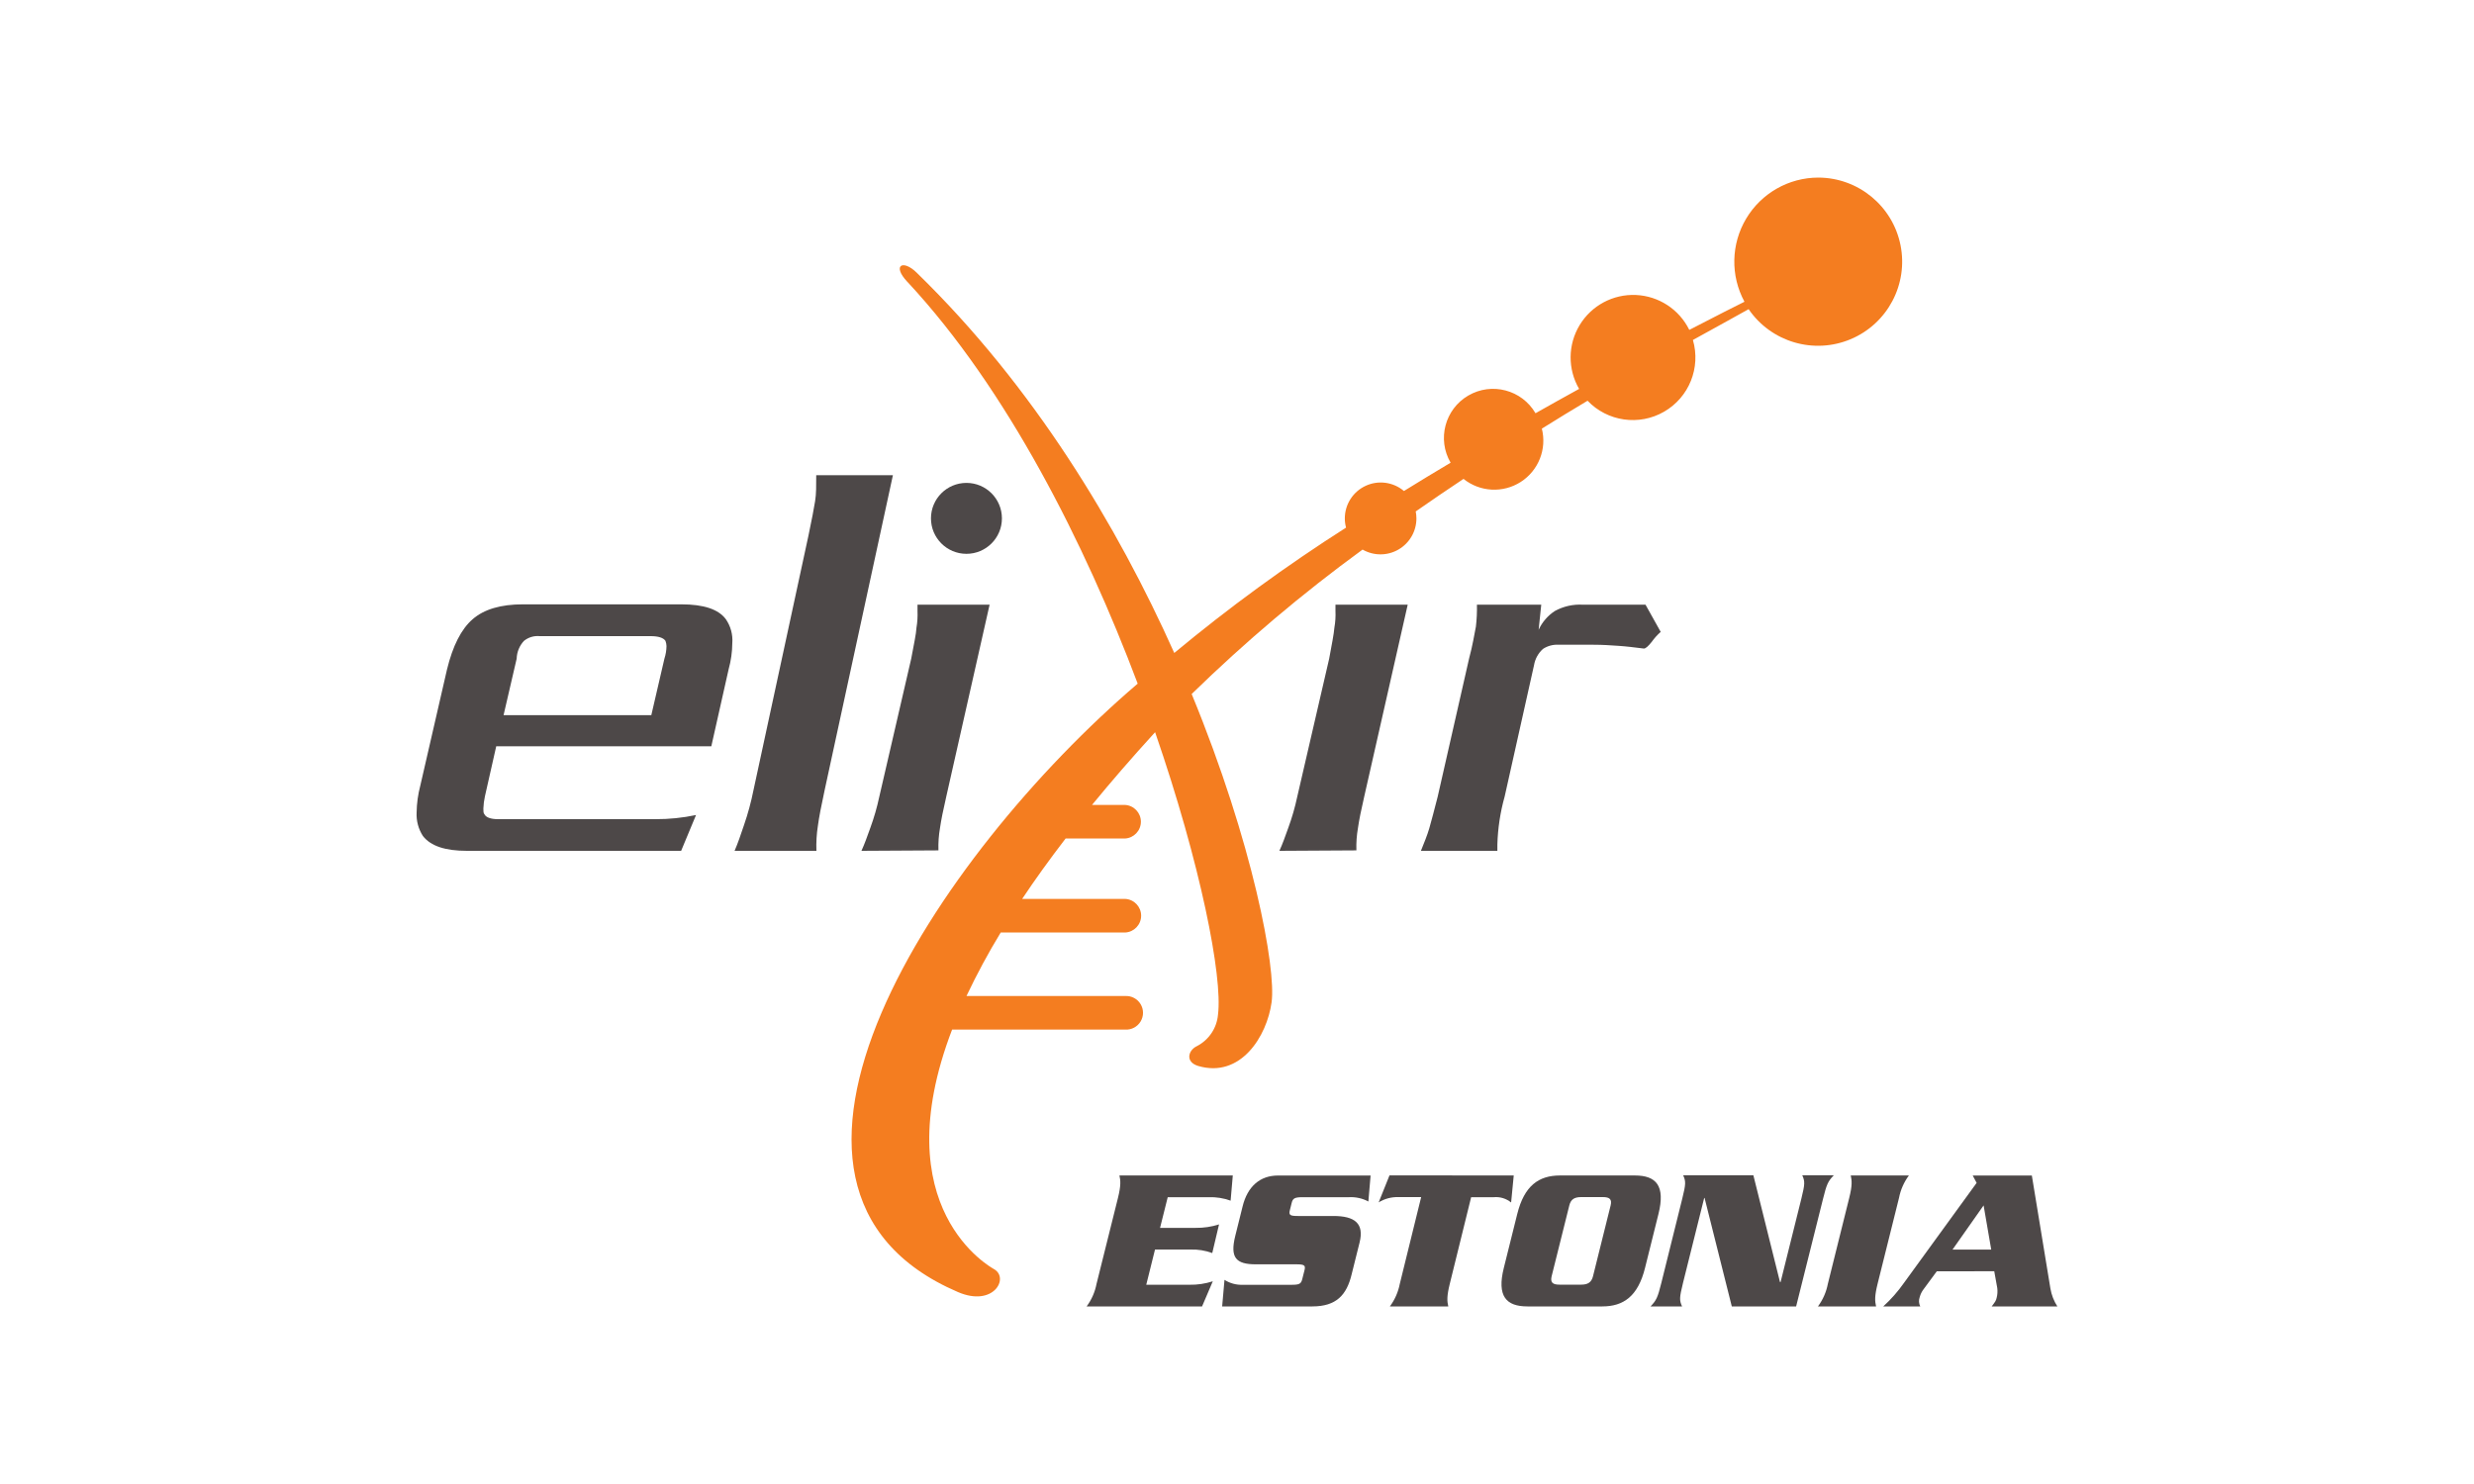
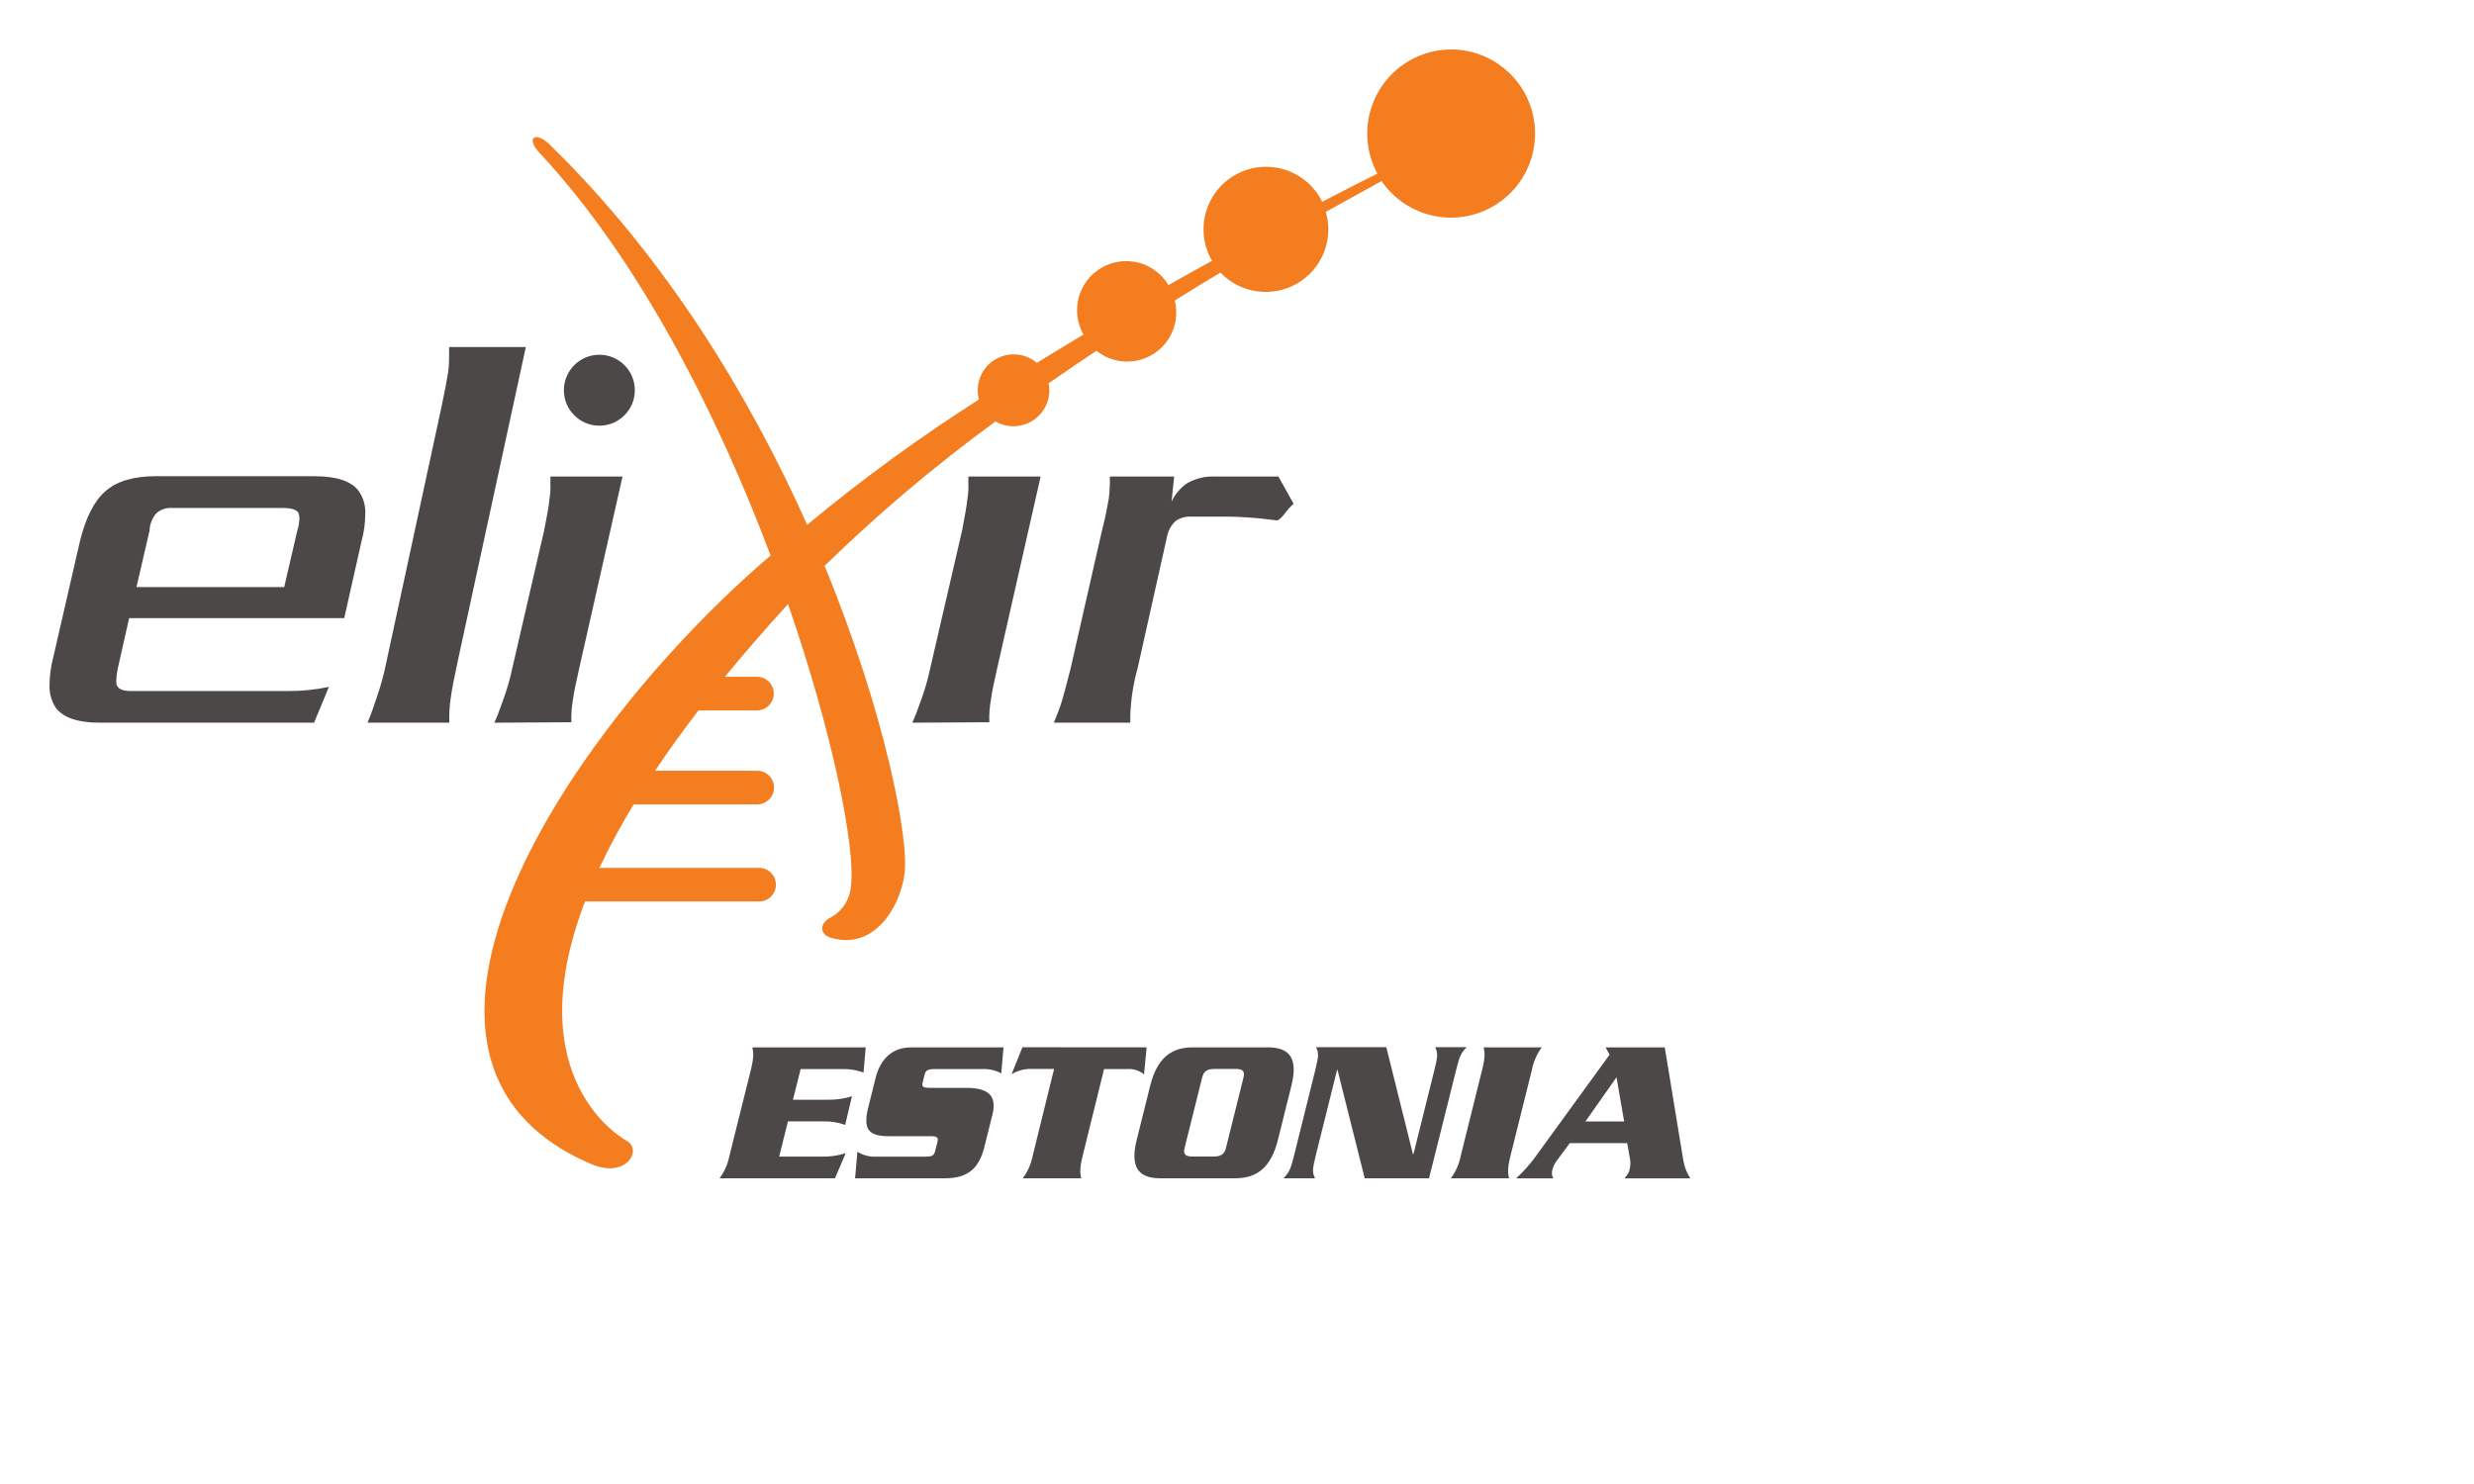
- <svg xmlns="http://www.w3.org/2000/svg" width="500" height="300" viewBox="0 100 500 300">
-   <defs>
-     <style>.cls-1{fill:#4d4848;}.cls-2{fill:#f47d20;}</style>
+ <svg xmlns="http://www.w3.org/2000/svg" width="500" height="300" viewBox="0 100 500 300" version="1.1" id="svg2657">
+   <defs id="defs2626">
+     <style id="style2624">.cls-1{fill:#4d4848;}.cls-2{fill:#f47d20;}</style>
  </defs>
-   <g id="Nodes">
-     <path class="cls-1" d="M174.1,272c.63-1.38,1.16-2.86,1.8-4.66a46.2,46.2,0,0,0,1.8-6.25l6.46-27.94c.53-2.86,1-5,1.06-6.25a16.19,16.19,0,0,0,.21-3.39v-1.27H200L191.25,261c-.64,2.76-1.06,4.87-1.27,6.36a22.21,22.21,0,0,0-.32,4.55Z" />
-     <path class="cls-2" d="M367.5,135.9A17,17,0,0,0,352.56,161c-1.69.84-5.63,2.82-11.15,5.69a12.64,12.64,0,1,0-22.27,11.93c-2.84,1.56-5.79,3.21-8.81,4.92a9.93,9.93,0,0,0-17.16,10q-4.69,2.79-9.43,5.72a7.26,7.26,0,0,0-11.95,5.54,7.08,7.08,0,0,0,.25,1.86A342.1,342.1,0,0,0,237.32,232c-11.48-25.68-28.42-53.87-52-76.82l-.06-.06c-2.76-2.72-5.05-1.52-1.88,1.86l.13.13c20,21.53,35.71,52.68,46.42,81.09-40.62,34.69-85.41,101.91-36.32,123,7.15,3.08,10.4-2.8,7.33-4.61-.56-.33-22.42-12.14-8.52-48.45h35a3.4,3.4,0,1,0,0-6.79H195.33a139,139,0,0,1,6.92-12.84h25.16a3.4,3.4,0,0,0,0-6.79H206.58q3.88-5.83,8.78-12.21h12a3.4,3.4,0,0,0,0-6.79h-6.66c3.8-4.64,8-9.49,12.63-14.57l.12-.13c9.23,26.72,13.68,49.5,12.71,57.09a7.93,7.93,0,0,1-4.28,6.38c-1.72.81-2.42,3.18.27,4,8.6,2.53,13.89-6,14.84-12.85s-3.74-32.19-16.15-62.34a316.22,316.22,0,0,1,34.54-29.2,7.26,7.26,0,0,0,10.88-6.29,7.35,7.35,0,0,0-.14-1.42c3.24-2.26,6.47-4.46,9.66-6.58a9.92,9.92,0,0,0,15.83-10.16c3.18-2,6.27-3.86,9.24-5.64a12.65,12.65,0,0,0,21.29-12.28c5.4-3,9.34-5.13,11.26-6.23A17,17,0,1,0,367.5,135.9Z" />
-     <path class="cls-1" d="M137.66,272H94.36c-4.34,0-7.3-.95-8.89-3a8,8,0,0,1-1.27-4.76,22.47,22.47,0,0,1,.74-5.4l5.4-23.5c1.16-4.76,2.86-8.15,5.19-10.17s5.72-3,10.16-3h32c4.55,0,7.52,1,9,3A7.47,7.47,0,0,1,148,230a20.37,20.37,0,0,1-.74,5.29l-3.5,15.57H100.29L98,261a13.87,13.87,0,0,0-.31,2.44c0,.53,0,.95.21,1.16.31.64,1.27,1,2.75,1h31.76a38.76,38.76,0,0,0,8.26-.84Zm-3.38-38.85a8.71,8.71,0,0,0,.42-2.54,3.32,3.32,0,0,0-.21-1.06c-.43-.64-1.48-.95-3-.95H109.08a4.38,4.38,0,0,0-3.18.95,5.5,5.5,0,0,0-1.48,3.6l-2.65,11.43h29.86Z" />
-     <path class="cls-1" d="M148.46,272c.67-1.54,1.23-3.2,1.91-5.22a53.66,53.66,0,0,0,1.9-7l11.12-51.5c.68-3.21,1.12-5.58,1.35-7s.22-3.08.22-5.22h15.5l-13.81,63.73c-.67,3.09-1.13,5.47-1.35,7.13A26.34,26.34,0,0,0,165,272Z" />
-     <path class="cls-1" d="M327.07,230.56c-1.59-.11-3.17-.22-5-.22H315a5.17,5.17,0,0,0-3.17.85,5.67,5.67,0,0,0-1.8,3.28L304.1,261a40.17,40.17,0,0,0-1.48,9.74V272H287.17c.63-1.59,1.26-3.08,1.69-4.55s.95-3.5,1.69-6.36l6.35-27.94c.74-2.76,1.06-4.87,1.38-6.46a31.58,31.58,0,0,0,.21-4.45h13l-.53,5.08a9.05,9.05,0,0,1,3.29-3.81,10.51,10.51,0,0,1,5.6-1.27h12.71l3.07,5.5a11.82,11.82,0,0,0-1.8,2c-.74.95-1.27,1.37-1.59,1.37C330.36,230.88,328.66,230.66,327.07,230.56Z" />
-     <path class="cls-1" d="M258.57,272c.63-1.38,1.16-2.86,1.8-4.66a46.2,46.2,0,0,0,1.8-6.25l6.46-27.94c.53-2.86.95-5,1.05-6.25a15.47,15.47,0,0,0,.22-3.39v-1.27h14.6L275.72,261c-.64,2.76-1.06,4.87-1.27,6.36a22.21,22.21,0,0,0-.32,4.55Z" />
-     <path class="cls-1" d="M202.49,204.79a7.17,7.17,0,1,1-7.17-7.17A7.17,7.17,0,0,1,202.49,204.79Z" />
-     <path class="cls-1" d="M240.39,359.72a14.47,14.47,0,0,0,4.72-.7l-2.17,5.08H219.61a11.16,11.16,0,0,0,2-4.55l4.33-17.37c.62-2.52.54-3.51.3-4.55h22.91l-.44,5.09a11.82,11.82,0,0,0-4.41-.7H236l-1.55,6.2h7.2a14.87,14.87,0,0,0,4.72-.7L245,353.31a11.68,11.68,0,0,0-4.37-.71h-7.2l-1.77,7.12Z" />
-     <path class="cls-1" d="M276.55,342.89a7.45,7.45,0,0,0-3.88-.87h-9.39c-1.57,0-2,.2-2.23,1.16l-.37,1.48c-.25,1,.08,1.16,1.65,1.16h7.16c4.3,0,6.24,1.49,5.29,5.34l-1.61,6.45c-1,4.18-3.1,6.49-7.94,6.49H247l.47-5.37a6.44,6.44,0,0,0,3.72,1H261c1.58,0,1.95-.17,2.19-1.16l.46-1.82c.23-.95-.05-1.16-1.62-1.16h-8.23c-4,0-5.25-1.32-4.15-5.75l1.47-5.91c1-4.14,3.59-6.29,7.15-6.29H277Z" />
-     <path class="cls-1" d="M305.93,337.63l-.53,5.46a4.82,4.82,0,0,0-3.49-1.07h-4.59L293,359.55c-.63,2.53-.54,3.52-.3,4.55H280.9a11.3,11.3,0,0,0,2-4.55L287.22,342h-4.59a7.17,7.17,0,0,0-4,1.07l2.19-5.46Z" />
-     <path class="cls-1" d="M306.64,345.41c1.42-5.71,4.34-7.78,8.64-7.78h15.13c4.31,0,6.19,2.07,4.77,7.78l-2.72,10.92c-1.42,5.7-4.33,7.77-8.63,7.77H308.69c-4.3,0-6.19-2.07-4.77-7.77ZM313.59,358c-.31,1.28.24,1.7,1.57,1.7h4.38c1.32,0,2.09-.42,2.41-1.7l3.56-14.31c.32-1.28-.24-1.69-1.56-1.69h-4.39c-1.32,0-2.09.41-2.4,1.69Z" />
-     <path class="cls-1" d="M344.5,342.18h-.08l-4.28,17.17c-.74,3-.75,3.51-.19,4.75h-6.37c1.18-1.24,1.44-1.78,2.18-4.75l4.22-17c.74-3,.75-3.52.19-4.76h14.19l5.38,21.59h.12l4.19-16.83c.74-3,.75-3.52.19-4.76h6.37c-1.18,1.24-1.43,1.78-2.17,4.76L363,364.1H350Z" />
-     <path class="cls-1" d="M367.41,364.1a11.16,11.16,0,0,0,2-4.55l4.32-17.37c.63-2.52.55-3.51.31-4.55h11.75a11.16,11.16,0,0,0-2,4.55l-4.33,17.37c-.63,2.53-.54,3.52-.3,4.55Z" />
-     <path class="cls-1" d="M391.43,357l-2.68,3.64a4.5,4.5,0,0,0-.77,1.57,2.38,2.38,0,0,0,.11,1.9H380.6a28.86,28.86,0,0,0,4.22-4.8l14.66-20.18-.79-1.49h11.95l3.75,22.83a9.69,9.69,0,0,0,1.41,3.64H402.52c.75-1,.87-1.16,1-1.73a5.22,5.22,0,0,0,.13-2l-.61-3.39Zm11-4.39-1.54-8.93-6.28,8.93Z" />
+   <g id="Nodes" transform="translate(-74.18908,-25.903)">
+     <path class="cls-1" d="m 174.1,272 c 0.63,-1.38 1.16,-2.86 1.8,-4.66 a 46.2,46.2 0 0 0 1.8,-6.25 l 6.46,-27.94 c 0.53,-2.86 1,-5 1.06,-6.25 a 16.19,16.19 0 0 0 0.21,-3.39 v -1.27 H 200 L 191.25,261 c -0.64,2.76 -1.06,4.87 -1.27,6.36 a 22.21,22.21 0 0 0 -0.32,4.55 z" id="path2628" style="fill:#4d4848" />
+     <path class="cls-2" d="M 367.5,135.9 A 17,17 0 0 0 352.56,161 c -1.69,0.84 -5.63,2.82 -11.15,5.69 a 12.64,12.64 0 1 0 -22.27,11.93 c -2.84,1.56 -5.79,3.21 -8.81,4.92 a 9.931,9.931 0 0 0 -17.16,10 q -4.69,2.79 -9.43,5.72 a 7.26,7.26 0 0 0 -11.95,5.54 7.08,7.08 0 0 0 0.25,1.86 342.1,342.1 0 0 0 -34.72,25.34 c -11.48,-25.68 -28.42,-53.87 -52,-76.82 l -0.06,-0.06 c -2.76,-2.72 -5.05,-1.52 -1.88,1.86 l 0.13,0.13 c 20,21.53 35.71,52.68 46.42,81.09 -40.62,34.69 -85.41,101.91 -36.32,123 7.15,3.08 10.4,-2.8 7.33,-4.61 -0.56,-0.33 -22.42,-12.14 -8.52,-48.45 h 35 a 3.4,3.4 0 1 0 0,-6.79 h -32.09 a 139,139 0 0 1 6.92,-12.84 h 25.16 a 3.4,3.4 0 0 0 0,-6.79 h -20.83 q 3.88,-5.83 8.78,-12.21 h 12 a 3.4,3.4 0 0 0 0,-6.79 h -6.66 c 3.8,-4.64 8,-9.49 12.63,-14.57 l 0.12,-0.13 c 9.23,26.72 13.68,49.5 12.71,57.09 a 7.93,7.93 0 0 1 -4.28,6.38 c -1.72,0.81 -2.42,3.18 0.27,4 8.6,2.53 13.89,-6 14.84,-12.85 0.95,-6.85 -3.74,-32.19 -16.15,-62.34 a 316.22,316.22 0 0 1 34.54,-29.2 7.26,7.26 0 0 0 10.88,-6.29 7.35,7.35 0 0 0 -0.14,-1.42 c 3.24,-2.26 6.47,-4.46 9.66,-6.58 a 9.92,9.92 0 0 0 15.83,-10.16 c 3.18,-2 6.27,-3.86 9.24,-5.64 a 12.65,12.65 0 0 0 21.29,-12.28 c 5.4,-3 9.34,-5.13 11.26,-6.23 a 17,17 0 1 0 14.1,-26.6 z" id="path2630" style="fill:#f47d20" />
+     <path class="cls-1" d="m 137.66,272 h -43.3 c -4.34,0 -7.3,-0.95 -8.89,-3 a 8,8 0 0 1 -1.27,-4.76 22.47,22.47 0 0 1 0.74,-5.4 l 5.4,-23.5 c 1.16,-4.76 2.86,-8.15 5.19,-10.17 2.33,-2.02 5.72,-3 10.16,-3 h 32 c 4.55,0 7.52,1 9,3 a 7.47,7.47 0 0 1 1.31,4.83 20.37,20.37 0 0 1 -0.74,5.29 l -3.5,15.57 H 100.29 L 98,261 a 13.87,13.87 0 0 0 -0.31,2.44 c 0,0.53 0,0.95 0.21,1.16 0.31,0.64 1.27,1 2.75,1 h 31.76 a 38.76,38.76 0 0 0 8.26,-0.84 z m -3.38,-38.85 a 8.71,8.71 0 0 0 0.42,-2.54 3.32,3.32 0 0 0 -0.21,-1.06 c -0.43,-0.64 -1.48,-0.95 -3,-0.95 h -22.41 a 4.38,4.38 0 0 0 -3.18,0.95 5.5,5.5 0 0 0 -1.48,3.6 l -2.65,11.43 h 29.86 z" id="path2632" style="fill:#4d4848" />
+     <path class="cls-1" d="m 148.46,272 c 0.67,-1.54 1.23,-3.2 1.91,-5.22 a 53.66,53.66 0 0 0 1.9,-7 l 11.12,-51.5 c 0.68,-3.21 1.12,-5.58 1.35,-7 0.23,-1.42 0.22,-3.08 0.22,-5.22 h 15.5 l -13.81,63.73 c -0.67,3.09 -1.13,5.47 -1.35,7.13 A 26.34,26.34 0 0 0 165,272 Z" id="path2634" style="fill:#4d4848" />
+     <path class="cls-1" d="m 327.07,230.56 c -1.59,-0.11 -3.17,-0.22 -5,-0.22 H 315 a 5.17,5.17 0 0 0 -3.17,0.85 5.67,5.67 0 0 0 -1.8,3.28 L 304.1,261 a 40.17,40.17 0 0 0 -1.48,9.74 V 272 h -15.45 c 0.63,-1.59 1.26,-3.08 1.69,-4.55 0.43,-1.47 0.95,-3.5 1.69,-6.36 l 6.35,-27.94 c 0.74,-2.76 1.06,-4.87 1.38,-6.46 a 31.58,31.58 0 0 0 0.21,-4.45 h 13 l -0.53,5.08 a 9.05,9.05 0 0 1 3.29,-3.81 10.51,10.51 0 0 1 5.6,-1.27 h 12.71 l 3.07,5.5 a 11.82,11.82 0 0 0 -1.8,2 c -0.74,0.95 -1.27,1.37 -1.59,1.37 -1.88,-0.23 -3.58,-0.45 -5.17,-0.55 z" id="path2636" style="fill:#4d4848" />
+     <path class="cls-1" d="m 258.57,272 c 0.63,-1.38 1.16,-2.86 1.8,-4.66 a 46.2,46.2 0 0 0 1.8,-6.25 l 6.46,-27.94 c 0.53,-2.86 0.95,-5 1.05,-6.25 a 15.47,15.47 0 0 0 0.22,-3.39 v -1.27 h 14.6 L 275.72,261 c -0.64,2.76 -1.06,4.87 -1.27,6.36 a 22.21,22.21 0 0 0 -0.32,4.55 z" id="path2638" style="fill:#4d4848" />
+     <path class="cls-1" d="m 202.49,204.79 a 7.17,7.17 0 1 1 -7.17,-7.17 7.17,7.17 0 0 1 7.17,7.17 z" id="path2640" style="fill:#4d4848" />
+     <path class="cls-1" d="m 240.39,359.72 a 14.47,14.47 0 0 0 4.72,-0.7 l -2.17,5.08 h -23.33 a 11.16,11.16 0 0 0 2,-4.55 l 4.33,-17.37 c 0.62,-2.52 0.54,-3.51 0.3,-4.55 h 22.91 l -0.44,5.09 a 11.82,11.82 0 0 0 -4.41,-0.7 H 236 l -1.55,6.2 h 7.2 a 14.87,14.87 0 0 0 4.72,-0.7 l -1.37,5.79 a 11.68,11.68 0 0 0 -4.37,-0.71 h -7.2 l -1.77,7.12 z" id="path2642" style="fill:#4d4848" />
+     <path class="cls-1" d="m 276.55,342.89 a 7.45,7.45 0 0 0 -3.88,-0.87 h -9.39 c -1.57,0 -2,0.2 -2.23,1.16 l -0.37,1.48 c -0.25,1 0.08,1.16 1.65,1.16 h 7.16 c 4.3,0 6.24,1.49 5.29,5.34 l -1.61,6.45 c -1,4.18 -3.1,6.49 -7.94,6.49 H 247 l 0.47,-5.37 a 6.44,6.44 0 0 0 3.72,1 H 261 c 1.58,0 1.95,-0.17 2.19,-1.16 l 0.46,-1.82 c 0.23,-0.95 -0.05,-1.16 -1.62,-1.16 h -8.23 c -4,0 -5.25,-1.32 -4.15,-5.75 l 1.47,-5.91 c 1,-4.14 3.59,-6.29 7.15,-6.29 H 277 Z" id="path2644" style="fill:#4d4848" />
+     <path class="cls-1" d="m 305.93,337.63 -0.53,5.46 a 4.82,4.82 0 0 0 -3.49,-1.07 h -4.59 L 293,359.55 c -0.63,2.53 -0.54,3.52 -0.3,4.55 h -11.8 a 11.3,11.3 0 0 0 2,-4.55 L 287.22,342 h -4.59 a 7.17,7.17 0 0 0 -4,1.07 l 2.19,-5.46 z" id="path2646" style="fill:#4d4848" />
+     <path class="cls-1" d="m 306.64,345.41 c 1.42,-5.71 4.34,-7.78 8.64,-7.78 h 15.13 c 4.31,0 6.19,2.07 4.77,7.78 l -2.72,10.92 c -1.42,5.7 -4.33,7.77 -8.63,7.77 h -15.14 c -4.3,0 -6.19,-2.07 -4.77,-7.77 z m 6.95,12.59 c -0.31,1.28 0.24,1.7 1.57,1.7 h 4.38 c 1.32,0 2.09,-0.42 2.41,-1.7 l 3.56,-14.31 c 0.32,-1.28 -0.24,-1.69 -1.56,-1.69 h -4.39 c -1.32,0 -2.09,0.41 -2.4,1.69 z" id="path2648" style="fill:#4d4848" />
+     <path class="cls-1" d="m 344.5,342.18 h -0.08 l -4.28,17.17 c -0.74,3 -0.75,3.51 -0.19,4.75 h -6.37 c 1.18,-1.24 1.44,-1.78 2.18,-4.75 l 4.22,-17 c 0.74,-3 0.75,-3.52 0.19,-4.76 h 14.19 l 5.38,21.59 h 0.12 l 4.19,-16.83 c 0.74,-3 0.75,-3.52 0.19,-4.76 h 6.37 c -1.18,1.24 -1.43,1.78 -2.17,4.76 L 363,364.1 h -13 z" id="path2650" style="fill:#4d4848" />
+     <path class="cls-1" d="m 367.41,364.1 a 11.16,11.16 0 0 0 2,-4.55 l 4.32,-17.37 c 0.63,-2.52 0.55,-3.51 0.31,-4.55 h 11.75 a 11.16,11.16 0 0 0 -2,4.55 l -4.33,17.37 c -0.63,2.53 -0.54,3.52 -0.3,4.55 z" id="path2652" style="fill:#4d4848" />
+     <path class="cls-1" d="m 391.43,357 -2.68,3.64 a 4.5,4.5 0 0 0 -0.77,1.57 2.38,2.38 0 0 0 0.11,1.9 h -7.49 a 28.86,28.86 0 0 0 4.22,-4.8 l 14.66,-20.18 -0.79,-1.49 h 11.95 l 3.75,22.83 a 9.69,9.69 0 0 0 1.41,3.64 h -13.28 c 0.75,-1 0.87,-1.16 1,-1.73 a 5.22,5.22 0 0 0 0.13,-2 l -0.61,-3.39 z m 11,-4.39 -1.54,-8.93 -6.28,8.93 z" id="path2654" style="fill:#4d4848" />
  </g>
</svg>
